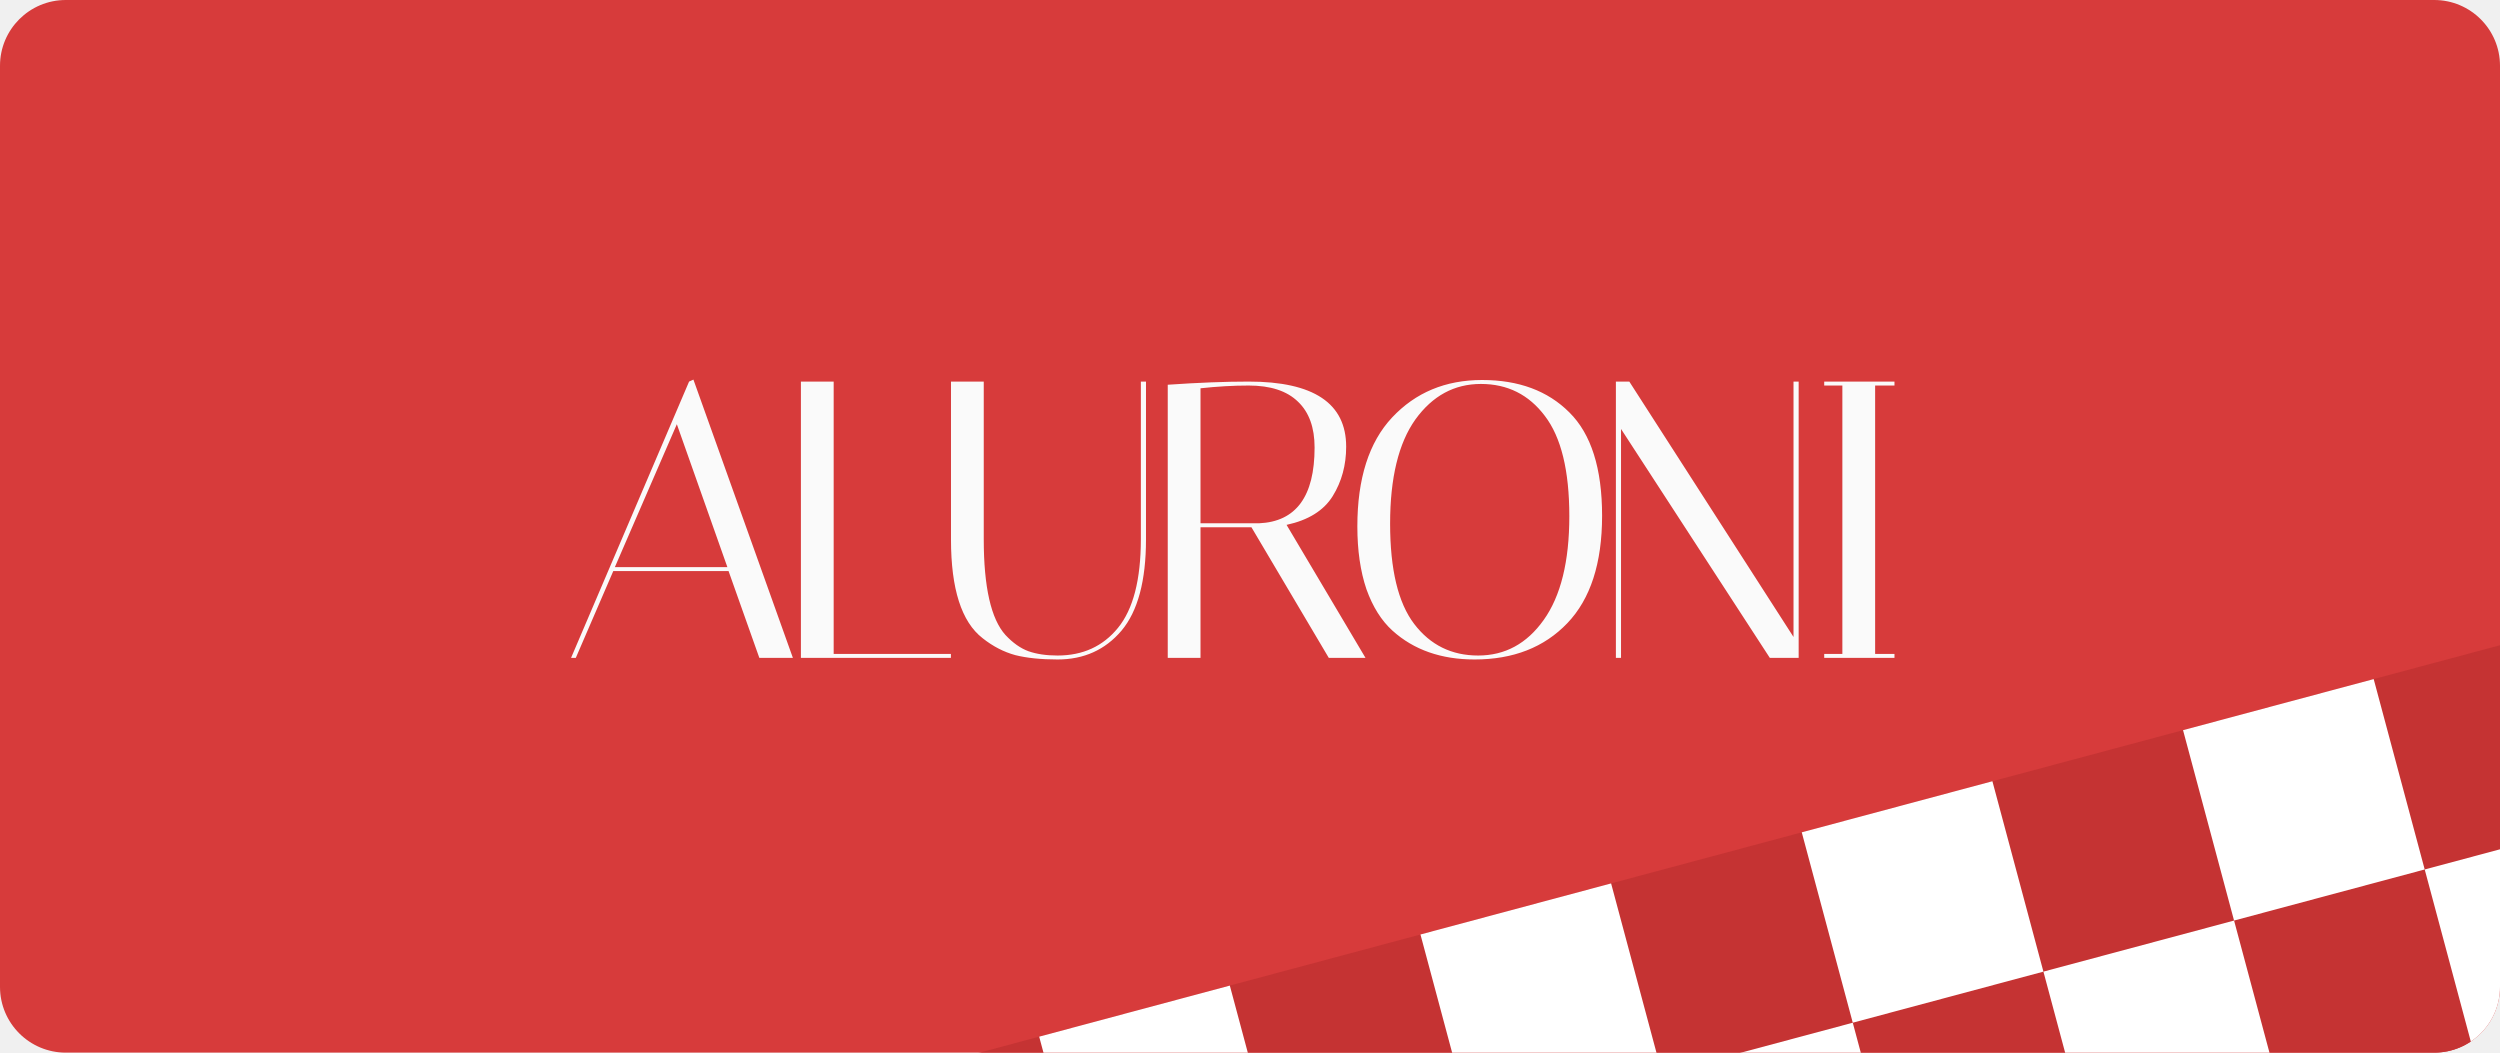
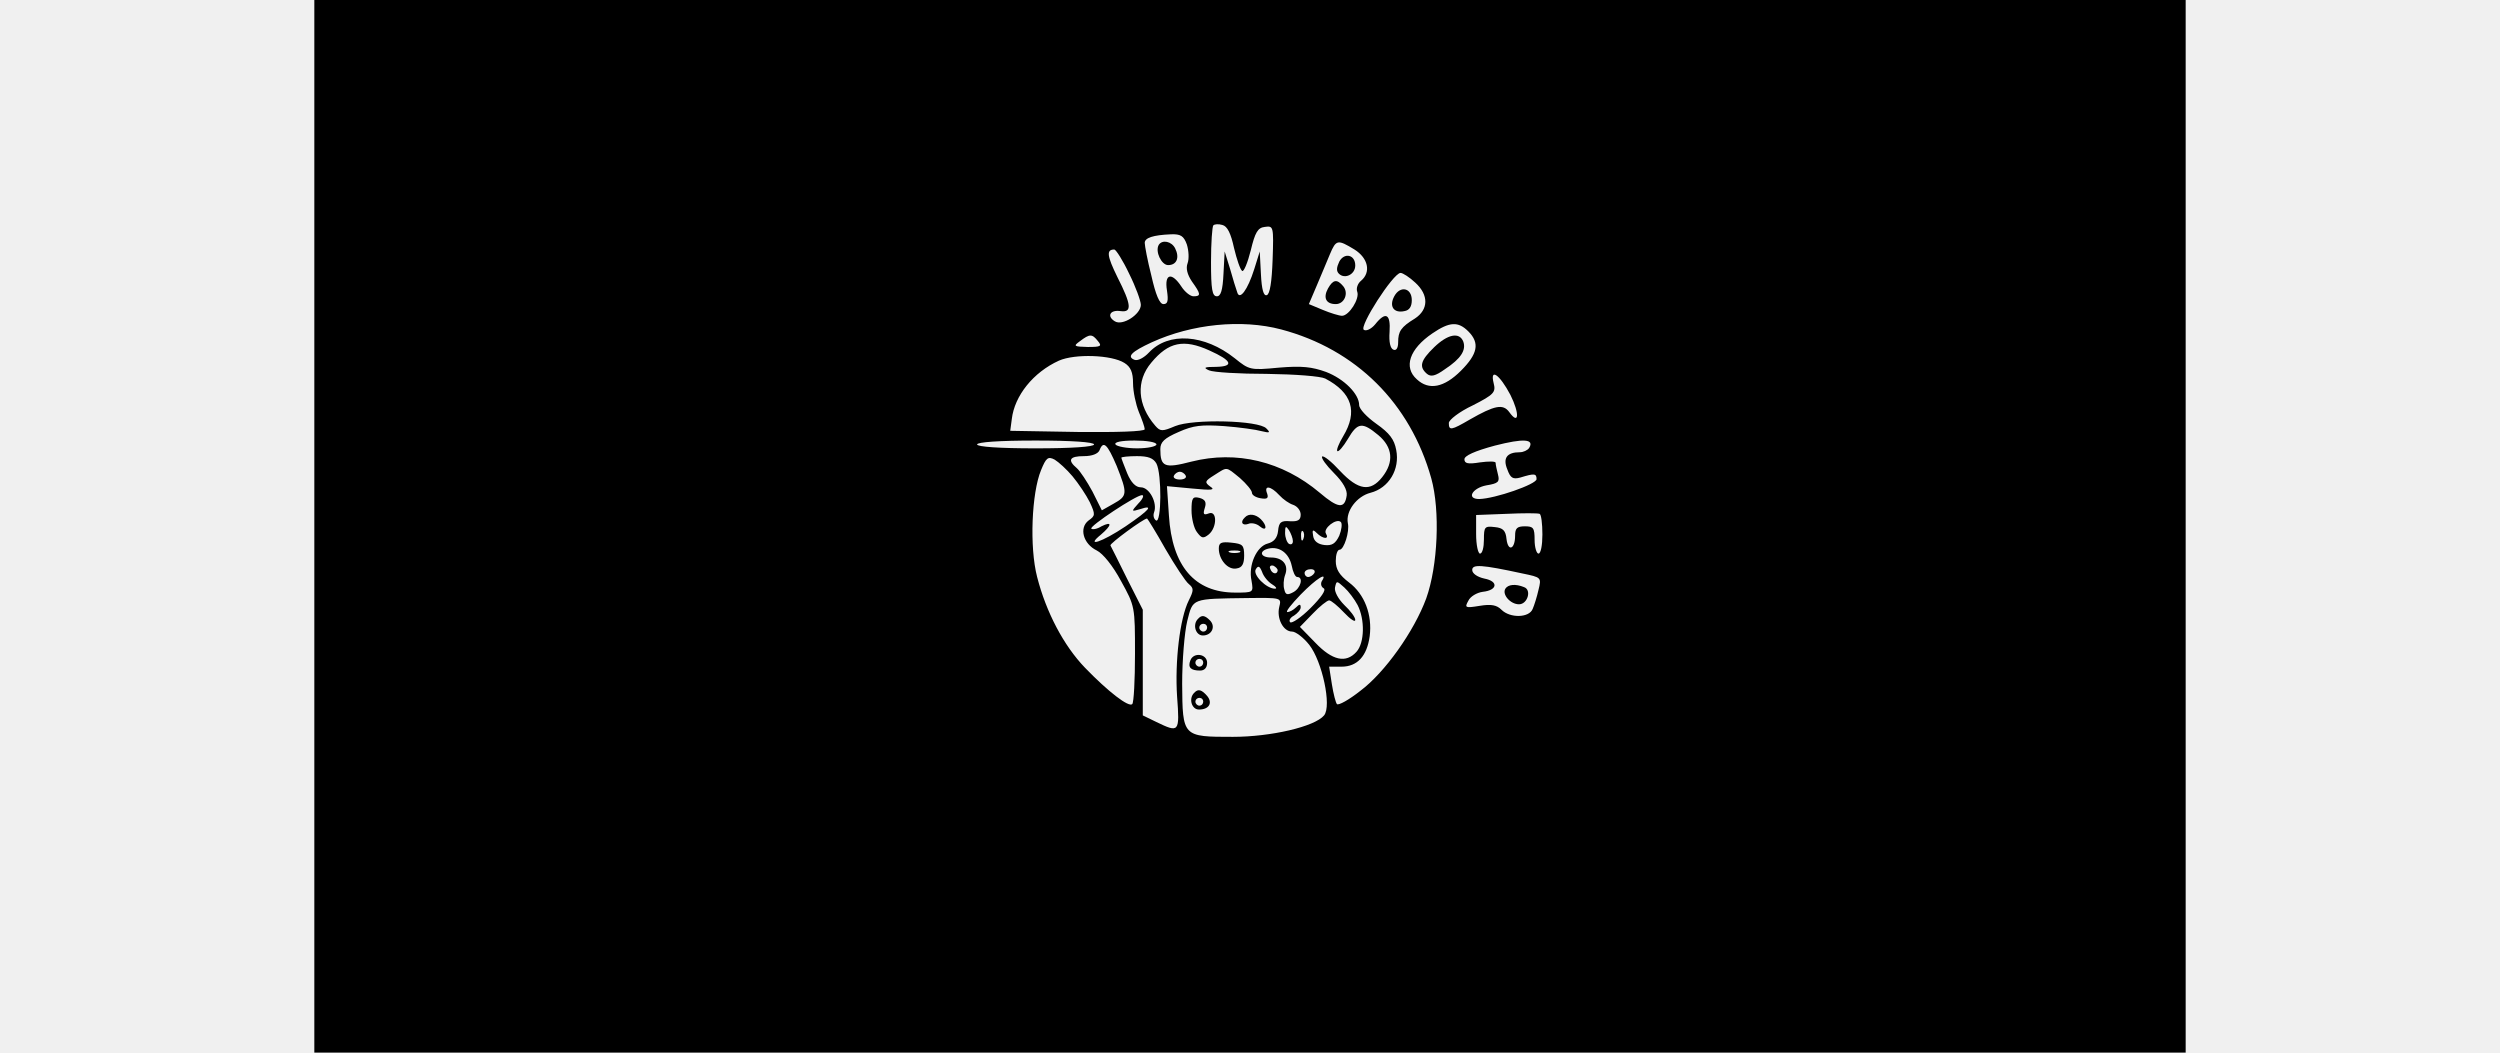
- <svg xmlns="http://www.w3.org/2000/svg" width="152" height="64" viewBox="0 0 152 64" fill="none">
-   <rect width="152" height="64" rx="4" fill="#D73B3B" />
-   <mask id="mask0_8_388" style="mask-type:alpha" maskUnits="userSpaceOnUse" x="0" y="0" width="152" height="64">
-     <rect width="152" height="64" rx="4" fill="#D73B3B" />
-   </mask>
-   <g mask="url(#mask0_8_388)">
-     <rect x="40" y="69.24" width="182.522" height="72.827" transform="rotate(-15 40 69.2401)" fill="#C53333" />
-     <rect x="63.182" y="63.029" width="12" height="11.984" transform="rotate(-15 63.1822 63.0285)" fill="white" />
-     <rect x="86.364" y="56.817" width="12" height="11.984" transform="rotate(-15 86.3644 56.8168)" fill="white" />
-     <rect x="109.547" y="50.605" width="12" height="11.984" transform="rotate(-15 109.547 50.6052)" fill="white" />
-     <rect x="132.729" y="44.394" width="12" height="11.984" transform="rotate(-15 132.729 44.3935)" fill="white" />
-     <rect x="147.422" y="52.864" width="12" height="11.984" transform="rotate(-15 147.422 52.8637)" fill="white" />
-     <rect x="124.24" y="59.075" width="12" height="11.984" transform="rotate(-15 124.24 59.0753)" fill="white" />
-     <rect x="101.057" y="65.287" width="12" height="11.984" transform="rotate(-15 101.057 65.287)" fill="white" />
-     <path d="M35.008 40H34.72L41.896 23.2L42.16 23.08L48.208 40H46.168L44.296 34.72H37.288L35.008 40ZM41.152 25.792L37.384 34.48H44.224L41.152 25.792ZM57.815 40H48.695V23.2H50.687V39.76H57.815V40ZM69.364 23.2H69.676V32.8C69.676 35.312 69.18 37.16 68.188 38.344C67.196 39.512 65.9 40.096 64.3 40.096C63.292 40.096 62.436 40.008 61.732 39.832C61.028 39.64 60.364 39.296 59.74 38.8C58.46 37.808 57.82 35.808 57.82 32.8V23.2H59.812V32.776C59.812 35.688 60.252 37.632 61.132 38.608C61.58 39.088 62.044 39.416 62.524 39.592C63.02 39.768 63.612 39.856 64.3 39.856C65.836 39.856 67.06 39.296 67.972 38.176C68.9 37.04 69.364 35.24 69.364 32.776V23.2ZM70.999 23.392C72.855 23.264 74.495 23.2 75.919 23.2C79.871 23.2 81.847 24.52 81.847 27.16C81.847 28.28 81.575 29.28 81.031 30.16C80.487 31.04 79.551 31.624 78.223 31.912L83.023 40H80.791L76.087 32.056H72.991V40H70.999V23.392ZM75.919 23.44C74.991 23.44 74.015 23.496 72.991 23.608V31.816H76.543C78.799 31.72 79.927 30.184 79.927 27.208C79.927 25.992 79.591 25.064 78.919 24.424C78.247 23.768 77.247 23.44 75.919 23.44ZM82.527 32.008C82.527 29.096 83.231 26.888 84.639 25.384C86.063 23.864 87.887 23.104 90.111 23.104C92.335 23.104 94.103 23.76 95.415 25.072C96.743 26.384 97.407 28.48 97.407 31.36C97.407 34.24 96.703 36.416 95.295 37.888C93.887 39.36 92.007 40.096 89.655 40.096C87.623 40.096 85.959 39.512 84.663 38.344C83.991 37.736 83.463 36.896 83.079 35.824C82.711 34.736 82.527 33.464 82.527 32.008ZM90.039 23.344C88.423 23.344 87.095 24.064 86.055 25.504C85.031 26.944 84.519 29.056 84.519 31.84C84.519 34.624 85.007 36.656 85.983 37.936C86.959 39.216 88.255 39.856 89.871 39.856C91.503 39.856 92.831 39.136 93.855 37.696C94.895 36.24 95.415 34.136 95.415 31.384C95.415 28.616 94.919 26.584 93.927 25.288C92.951 23.992 91.655 23.344 90.039 23.344ZM98.558 40H98.246V23.2H99.062L109.046 38.728V23.2H109.358V40H107.606L98.558 26.08V40ZM110.912 23.44V23.2H115.184V23.44H114.008V39.76H115.184V40H110.912V39.76H112.016V23.44H110.912Z" fill="#FAFAFA" />
+ <svg xmlns="http://www.w3.org/2000/svg" version="1.0" width="152" height="64" viewBox="0 0 480 270" preserveAspectRatio="xMidYMid meet">
+   <g transform="translate(0,270) scale(0.1,-0.1)" fill="#000000" stroke="none">
+     <path d="M0 1350 l0 -1350 2400 0 2400 0 0 1350 0 1350 -2400 0 -2400 0 0 -1350z m2359 714 c7 -29 16 -56 21 -59 4 -3 14 21 22 53 11 46 18 58 36 60 22 3 23 2 20 -84 -2 -57 -7 -89 -15 -91 -8 -3 -13 14 -15 54 l-3 58 -14 -45 c-17 -54 -38 -82 -44 -59 -3 8 -11 34 -18 59 l-14 45 -3 -57 c-2 -43 -7 -58 -17 -58 -12 0 -15 18 -15 88 0 49 3 91 6 94 3 3 13 4 23 1 13 -3 22 -22 30 -59z m-121 9 c5 -16 6 -37 2 -48 -5 -13 -1 -29 11 -47 23 -32 24 -38 4 -38 -8 0 -22 11 -31 25 -25 38 -44 33 -37 -10 4 -27 2 -35 -9 -35 -10 0 -20 24 -31 73 -10 39 -17 77 -17 84 0 13 21 20 67 22 25 1 33 -4 41 -26z m430 -13 c35 -22 43 -58 17 -80 -9 -7 -13 -20 -10 -28 7 -18 -21 -62 -39 -62 -7 0 -30 7 -49 15 l-36 15 20 47 c11 27 27 63 34 81 16 38 20 38 63 12z m-578 -62 c17 -34 30 -70 30 -80 0 -24 -47 -55 -67 -42 -21 13 -12 30 15 26 30 -4 28 16 -8 87 -27 55 -29 71 -8 71 4 0 22 -28 38 -62z m734 -23 c35 -32 34 -69 -1 -92 -36 -22 -43 -33 -43 -61 0 -15 -5 -22 -12 -19 -8 3 -12 19 -10 46 3 46 -10 53 -37 19 -10 -12 -23 -18 -29 -14 -13 8 75 145 94 146 6 0 23 -11 38 -25z m-344 -120 c192 -51 331 -189 385 -382 23 -83 17 -224 -13 -308 -31 -84 -106 -190 -169 -237 -29 -23 -56 -38 -60 -34 -3 3 -9 26 -13 51 l-7 45 32 0 c40 0 65 27 72 78 7 55 -13 108 -53 138 -25 19 -34 34 -34 55 0 16 4 29 10 29 11 0 26 47 21 68 -6 31 23 69 58 78 47 12 76 60 66 110 -5 27 -17 43 -51 67 -24 17 -44 38 -44 48 0 28 -38 67 -85 85 -36 13 -62 16 -121 11 -73 -7 -76 -6 -113 24 -78 62 -170 68 -220 15 -13 -14 -29 -22 -37 -19 -21 8 -8 21 44 45 103 47 230 60 332 33z m480 -5 c30 -30 24 -58 -19 -101 -43 -43 -82 -51 -113 -22 -35 31 -19 78 40 118 44 30 66 31 92 5z m-950 -25 c11 -13 7 -15 -26 -15 -36 1 -38 2 -20 15 25 19 31 19 46 0z m286 -24 c58 -26 64 -41 17 -42 -30 0 -34 -2 -18 -9 11 -5 78 -9 148 -9 74 -1 138 -6 150 -12 69 -36 84 -85 46 -148 -11 -18 -18 -36 -15 -38 3 -3 15 11 27 31 25 43 37 44 78 10 37 -31 41 -69 10 -108 -30 -38 -61 -34 -108 16 -22 24 -42 40 -46 37 -3 -4 11 -23 30 -42 24 -24 35 -44 33 -58 -5 -35 -22 -33 -69 7 -96 81 -214 109 -329 80 -69 -18 -80 -14 -80 32 0 18 10 28 47 44 38 17 59 19 117 15 39 -3 82 -9 96 -13 21 -5 23 -4 12 7 -19 21 -188 25 -234 6 -33 -14 -38 -14 -51 1 -46 53 -50 115 -10 162 44 53 83 61 149 31z m-218 -32 c16 -10 22 -24 22 -52 0 -21 7 -54 15 -74 8 -19 15 -39 15 -44 0 -6 -75 -8 -172 -7 l-173 3 4 30 c7 60 55 120 121 150 41 18 135 15 168 -6z m990 -82 c24 -48 22 -79 -3 -44 -16 22 -38 17 -101 -19 -48 -28 -54 -29 -54 -9 0 8 27 29 61 45 55 28 60 34 54 57 -10 40 15 23 43 -30z m48 -136 c-4 -6 -15 -11 -24 -11 -33 0 -44 -15 -32 -44 8 -22 14 -26 33 -21 36 11 42 11 42 -4 0 -13 -106 -50 -147 -51 -34 0 -18 28 18 35 31 5 35 9 30 28 -3 12 -6 25 -6 30 0 4 -18 4 -40 1 -31 -5 -40 -3 -40 8 0 9 26 21 78 35 74 19 102 17 88 -6z m-1116 9 c0 -6 -57 -10 -150 -10 -93 0 -150 4 -150 10 0 6 57 10 150 10 93 0 150 -4 150 -10z m160 0 c0 -5 -22 -10 -49 -10 -28 0 -53 5 -56 10 -4 6 15 10 49 10 31 0 56 -4 56 -10z m-102 -55 c28 -71 28 -77 -8 -97 l-30 -17 -24 48 c-14 26 -32 53 -40 60 -25 21 -19 31 18 31 21 0 36 6 40 15 10 26 20 16 44 -40z m-113 -27 c15 -18 35 -48 44 -66 15 -32 14 -35 -3 -47 -25 -19 -14 -60 21 -77 16 -8 41 -39 62 -78 36 -65 36 -66 36 -187 0 -67 -3 -125 -7 -129 -9 -9 -62 32 -121 93 -55 57 -100 143 -123 233 -20 77 -14 216 10 274 13 32 18 36 35 27 10 -6 31 -25 46 -43z m215 33 c14 -27 13 -154 -1 -146 -6 4 -8 13 -5 21 9 24 -12 64 -34 64 -13 0 -25 12 -35 36 -8 20 -15 38 -15 40 0 2 18 4 40 4 29 0 42 -5 50 -19z m214 -37 c17 -15 31 -32 31 -38 0 -6 10 -12 22 -14 17 -3 21 0 17 12 -9 22 9 20 31 -4 10 -11 26 -22 36 -25 11 -4 19 -15 19 -25 0 -14 -7 -18 -27 -17 -23 2 -29 -2 -31 -25 -2 -18 -11 -28 -26 -32 -29 -7 -51 -56 -42 -96 5 -30 5 -30 -42 -30 -104 0 -162 68 -170 198 l-5 75 64 -6 c51 -5 61 -4 47 5 -15 11 -14 14 10 29 35 22 29 23 66 -7z m-139 6 c3 -5 -3 -10 -15 -10 -12 0 -18 5 -15 10 3 6 10 10 15 10 5 0 12 -4 15 -10z m-121 -71 c-19 -21 -19 -22 4 -15 36 12 26 -1 -37 -44 -61 -41 -105 -55 -63 -21 28 24 29 35 1 21 -11 -7 -23 -9 -26 -6 -6 6 115 86 130 86 6 0 2 -10 -9 -21z m1036 -80 c0 -27 -4 -49 -10 -49 -5 0 -10 16 -10 35 0 31 -3 35 -25 35 -20 0 -25 -5 -25 -24 0 -35 -18 -42 -22 -9 -2 22 -9 29 -30 31 -26 3 -28 1 -28 -32 0 -20 -4 -36 -10 -36 -5 0 -10 22 -10 50 l0 49 78 3 c42 2 80 2 85 0 4 -2 7 -25 7 -53z m-967 -37 c25 -43 52 -84 60 -90 13 -11 13 -16 0 -42 -23 -46 -36 -157 -30 -247 7 -92 5 -93 -53 -65 l-35 17 0 136 0 135 -40 79 c-22 44 -41 83 -43 86 -2 5 85 69 94 69 1 0 23 -35 47 -78z m446 34 c-10 -21 -19 -26 -38 -24 -17 2 -27 10 -29 23 -3 16 -1 18 9 8 16 -16 33 -17 24 -2 -9 13 27 41 38 30 4 -4 2 -20 -4 -35z m-119 -14 c0 -7 -4 -10 -10 -7 -5 3 -10 16 -10 28 0 18 2 19 10 7 5 -8 10 -21 10 -28z m27 6 c-3 -8 -6 -5 -6 6 -1 11 2 17 5 13 3 -3 4 -12 1 -19z m-30 -69 c3 -16 9 -29 14 -29 17 0 9 -29 -10 -39 -15 -8 -20 -7 -23 7 -3 9 -2 26 2 37 10 26 -6 45 -36 45 -28 0 -32 17 -6 23 28 6 52 -12 59 -44z m-50 -48 c10 -6 13 -11 7 -11 -22 0 -58 36 -49 50 6 10 10 8 16 -7 4 -12 16 -26 26 -32z m14 36 c-1 -12 -15 -9 -19 4 -3 6 1 10 8 8 6 -3 11 -8 11 -12z m628 -8 c48 -10 49 -10 41 -42 -4 -18 -11 -40 -15 -49 -9 -23 -58 -24 -80 -2 -12 12 -26 15 -56 10 -37 -6 -39 -5 -29 13 5 11 22 21 37 23 38 4 41 27 4 34 -18 4 -31 13 -31 22 0 15 23 14 129 -9z m-534 1 c-3 -5 -10 -10 -16 -10 -5 0 -9 5 -9 10 0 6 7 10 16 10 8 0 12 -4 9 -10z m19 -21 c-3 -6 -2 -14 5 -18 7 -4 -6 -23 -34 -51 -24 -24 -48 -40 -52 -36 -4 4 0 12 10 17 9 6 17 15 17 21 0 9 -3 9 -12 0 -7 -7 -17 -12 -22 -12 -6 0 10 20 34 45 41 42 71 60 54 34z m92 -61 c19 -37 18 -97 -3 -120 -27 -30 -62 -22 -105 23 l-40 41 33 34 c18 19 37 34 42 34 5 0 22 -14 38 -31 16 -17 29 -26 29 -19 0 7 -13 24 -28 38 -16 16 -26 35 -24 45 4 18 4 18 24 0 11 -10 26 -30 34 -45z m-201 -5 c-7 -29 10 -63 33 -63 9 0 29 -15 44 -34 33 -42 58 -157 38 -181 -24 -29 -137 -55 -234 -55 -129 0 -129 0 -130 136 0 60 6 132 13 161 15 59 10 57 154 59 88 1 88 1 82 -23z" />
+     <path d="M2166 2072 c-10 -17 7 -52 24 -52 22 0 30 19 18 43 -9 18 -33 23 -42 9z" />
+     <path d="M2629 2029 c-7 -15 -8 -24 -1 -31 15 -15 42 -2 42 21 0 28 -28 34 -41 10z" />
+     <path d="M2600 1960 c-13 -24 -5 -40 20 -40 22 0 34 28 19 46 -16 19 -26 17 -39 -6z" />
+     <path d="M2770 1940 c-14 -26 -1 -44 26 -38 13 2 19 12 19 28 0 32 -30 38 -45 10z" />
+     <path d="M2872 1809 c-35 -34 -39 -50 -18 -68 10 -8 21 -6 46 12 41 27 55 49 47 71 -10 25 -40 19 -75 -15z" />
+     <path d="M2250 1391 c0 -20 6 -46 14 -56 12 -16 16 -17 30 -6 22 18 22 63 0 54 -13 -5 -15 -2 -10 14 5 15 1 22 -14 26 -17 4 -20 0 -20 -32z" />
+     <path d="M2387 1373 c-13 -12 -7 -22 8 -17 8 4 22 1 30 -6 18 -15 20 1 3 18 -13 13 -31 16 -41 5z" />
+     <path d="M2320 1293 c0 -29 24 -56 46 -51 14 2 19 12 19 33 0 27 -4 30 -32 33 -27 3 -33 0 -33 -15z m53 -10 c-7 -2 -19 -2 -25 0 -7 3 -2 5 12 5 14 0 19 -2 13 -5z" />
+     <path d="M3055 1190 c-9 -15 13 -40 35 -40 22 0 33 37 13 44 -22 9 -41 7 -48 -4z" />
+     <path d="M2267 1113 c-15 -14 -7 -43 12 -43 23 0 34 23 18 39 -13 13 -21 14 -30 4z m23 -23 c0 -5 -4 -10 -10 -10 -5 0 -10 5 -10 10 0 6 5 10 10 10 6 0 10 -4 10 -10z" />
+     <path d="M2247 1006 c-7 -18 1 -26 25 -26 11 0 18 7 18 20 0 23 -35 28 -43 6z m33 -6 c0 -5 -4 -10 -10 -10 -5 0 -10 5 -10 10 0 6 5 10 10 10 6 0 10 -4 10 -10z" />
+     <path d="M2257 923 c-15 -14 -7 -43 12 -43 26 0 36 17 21 35 -14 16 -23 19 -33 8z m23 -23 c0 -5 -4 -10 -10 -10 -5 0 -10 5 -10 10 0 6 5 10 10 10 6 0 10 -4 10 -10z" />
  </g>
</svg>
